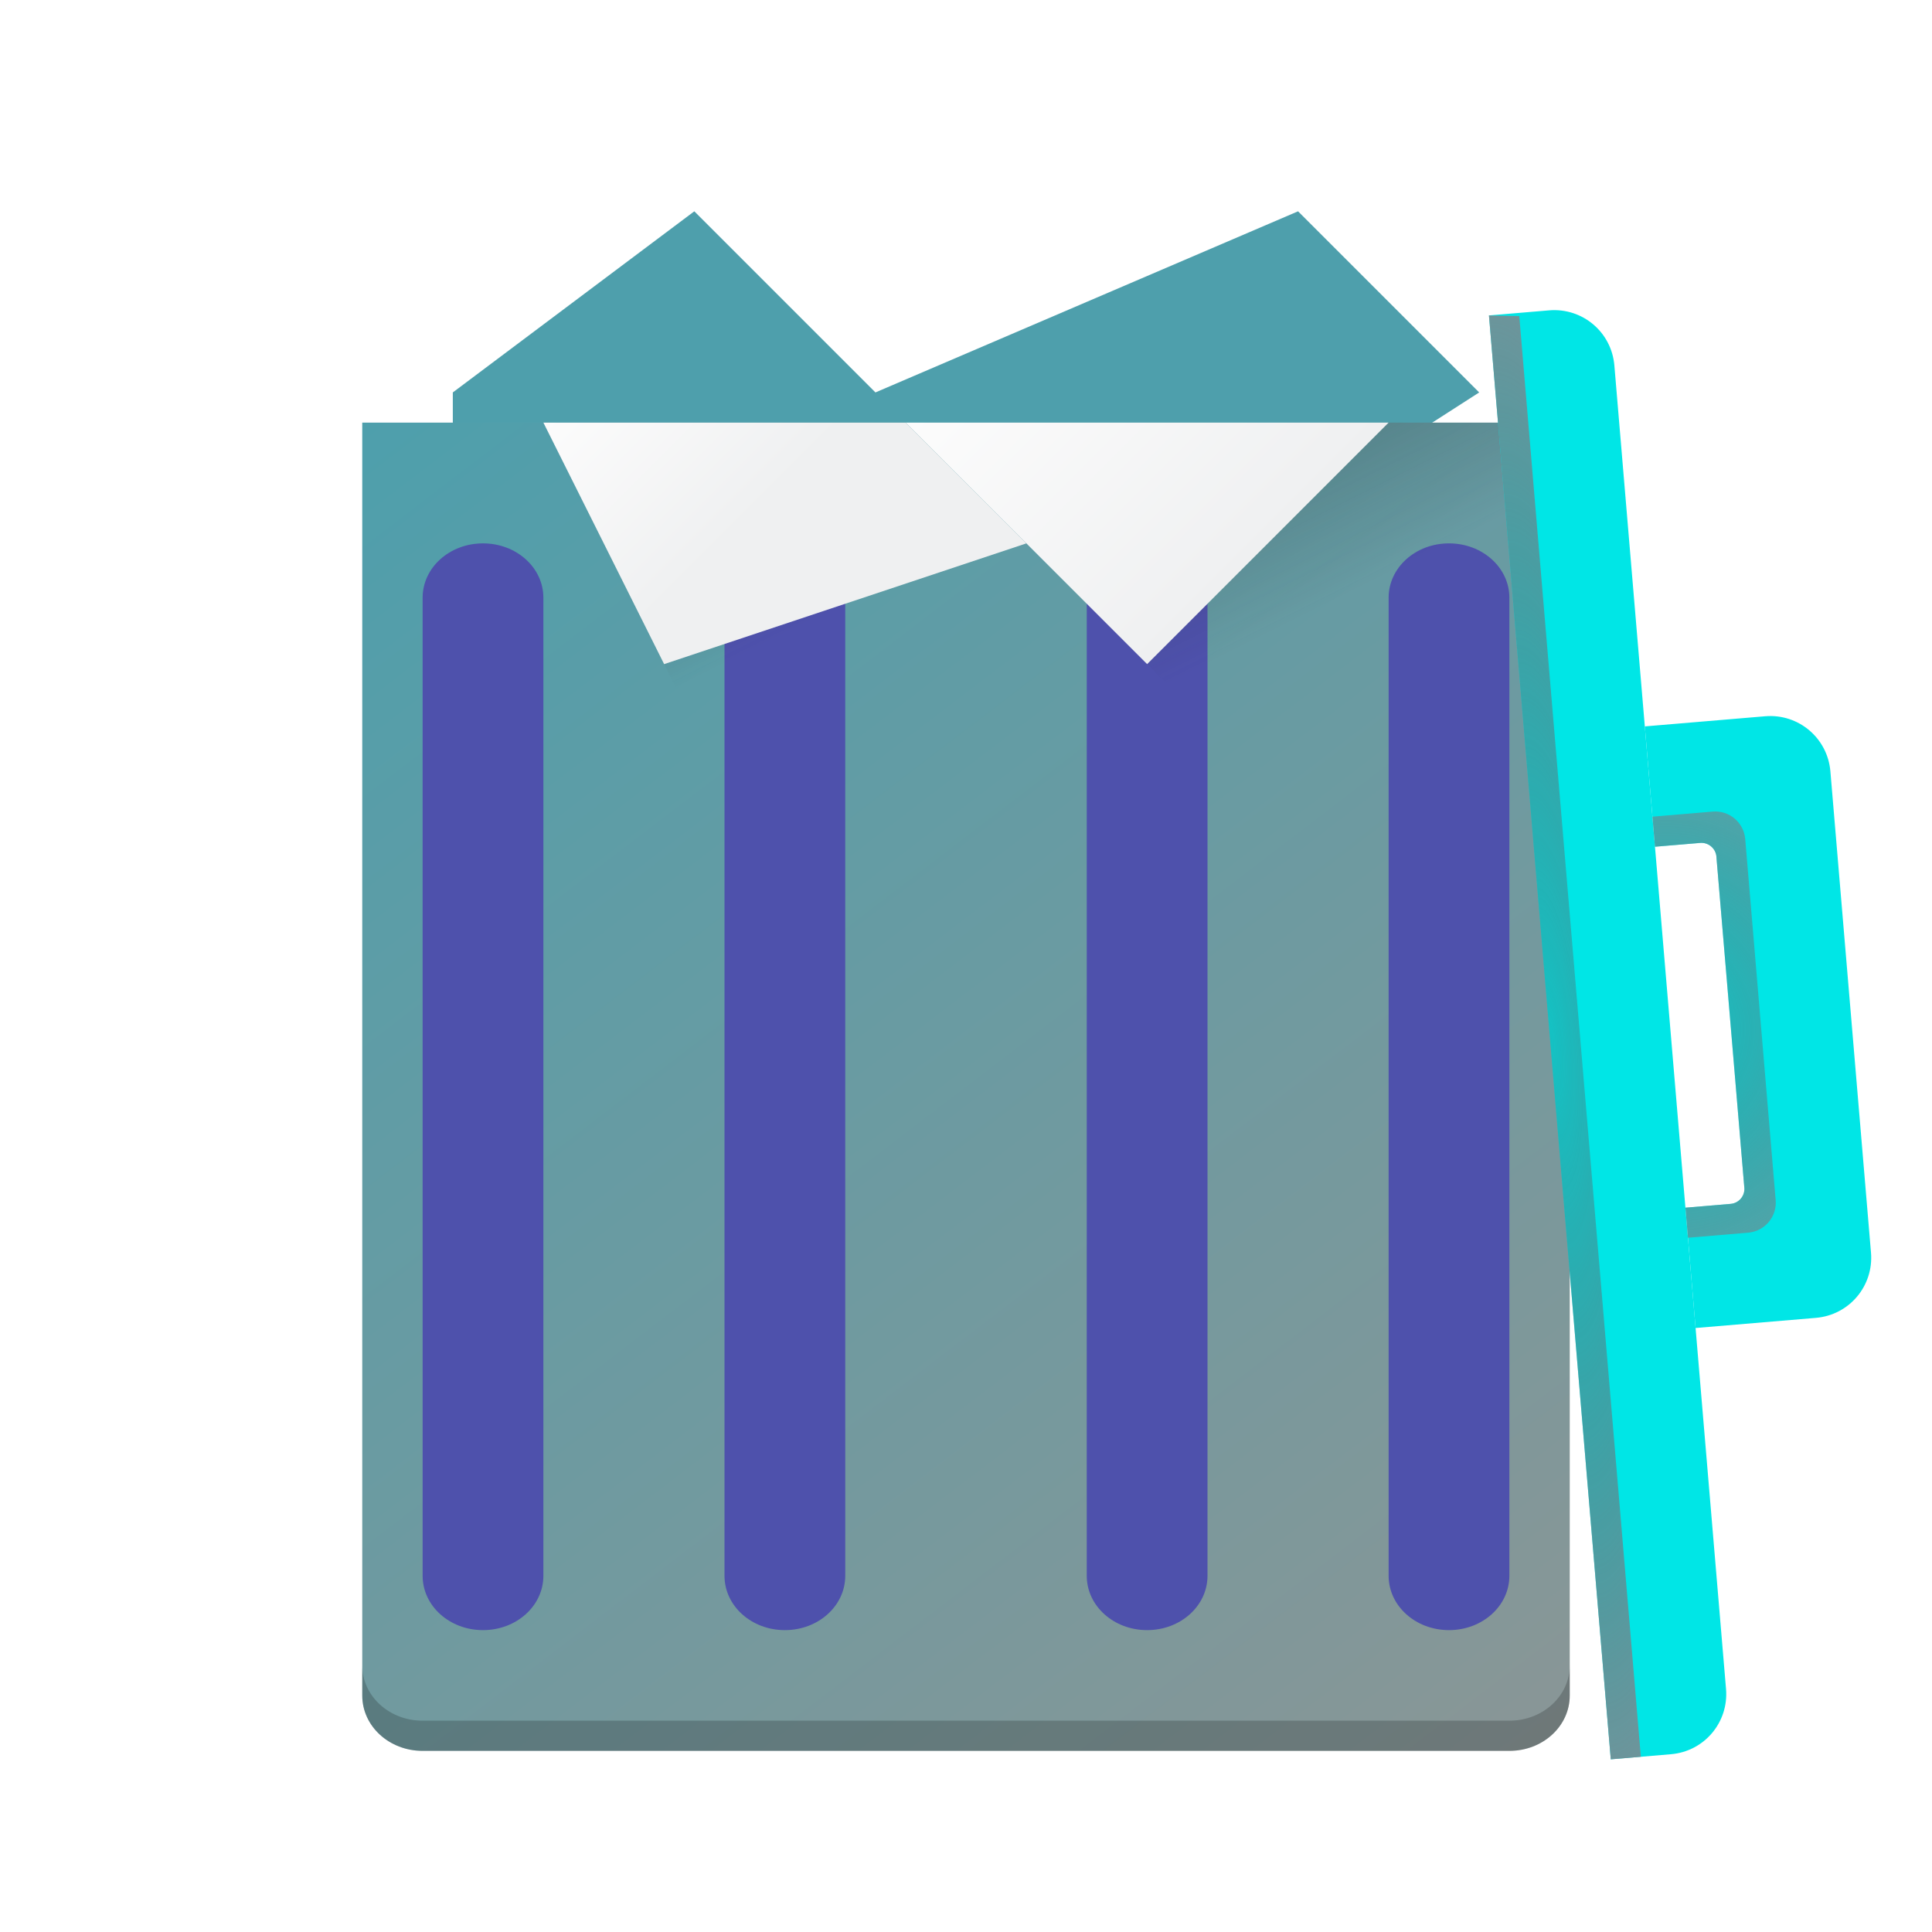
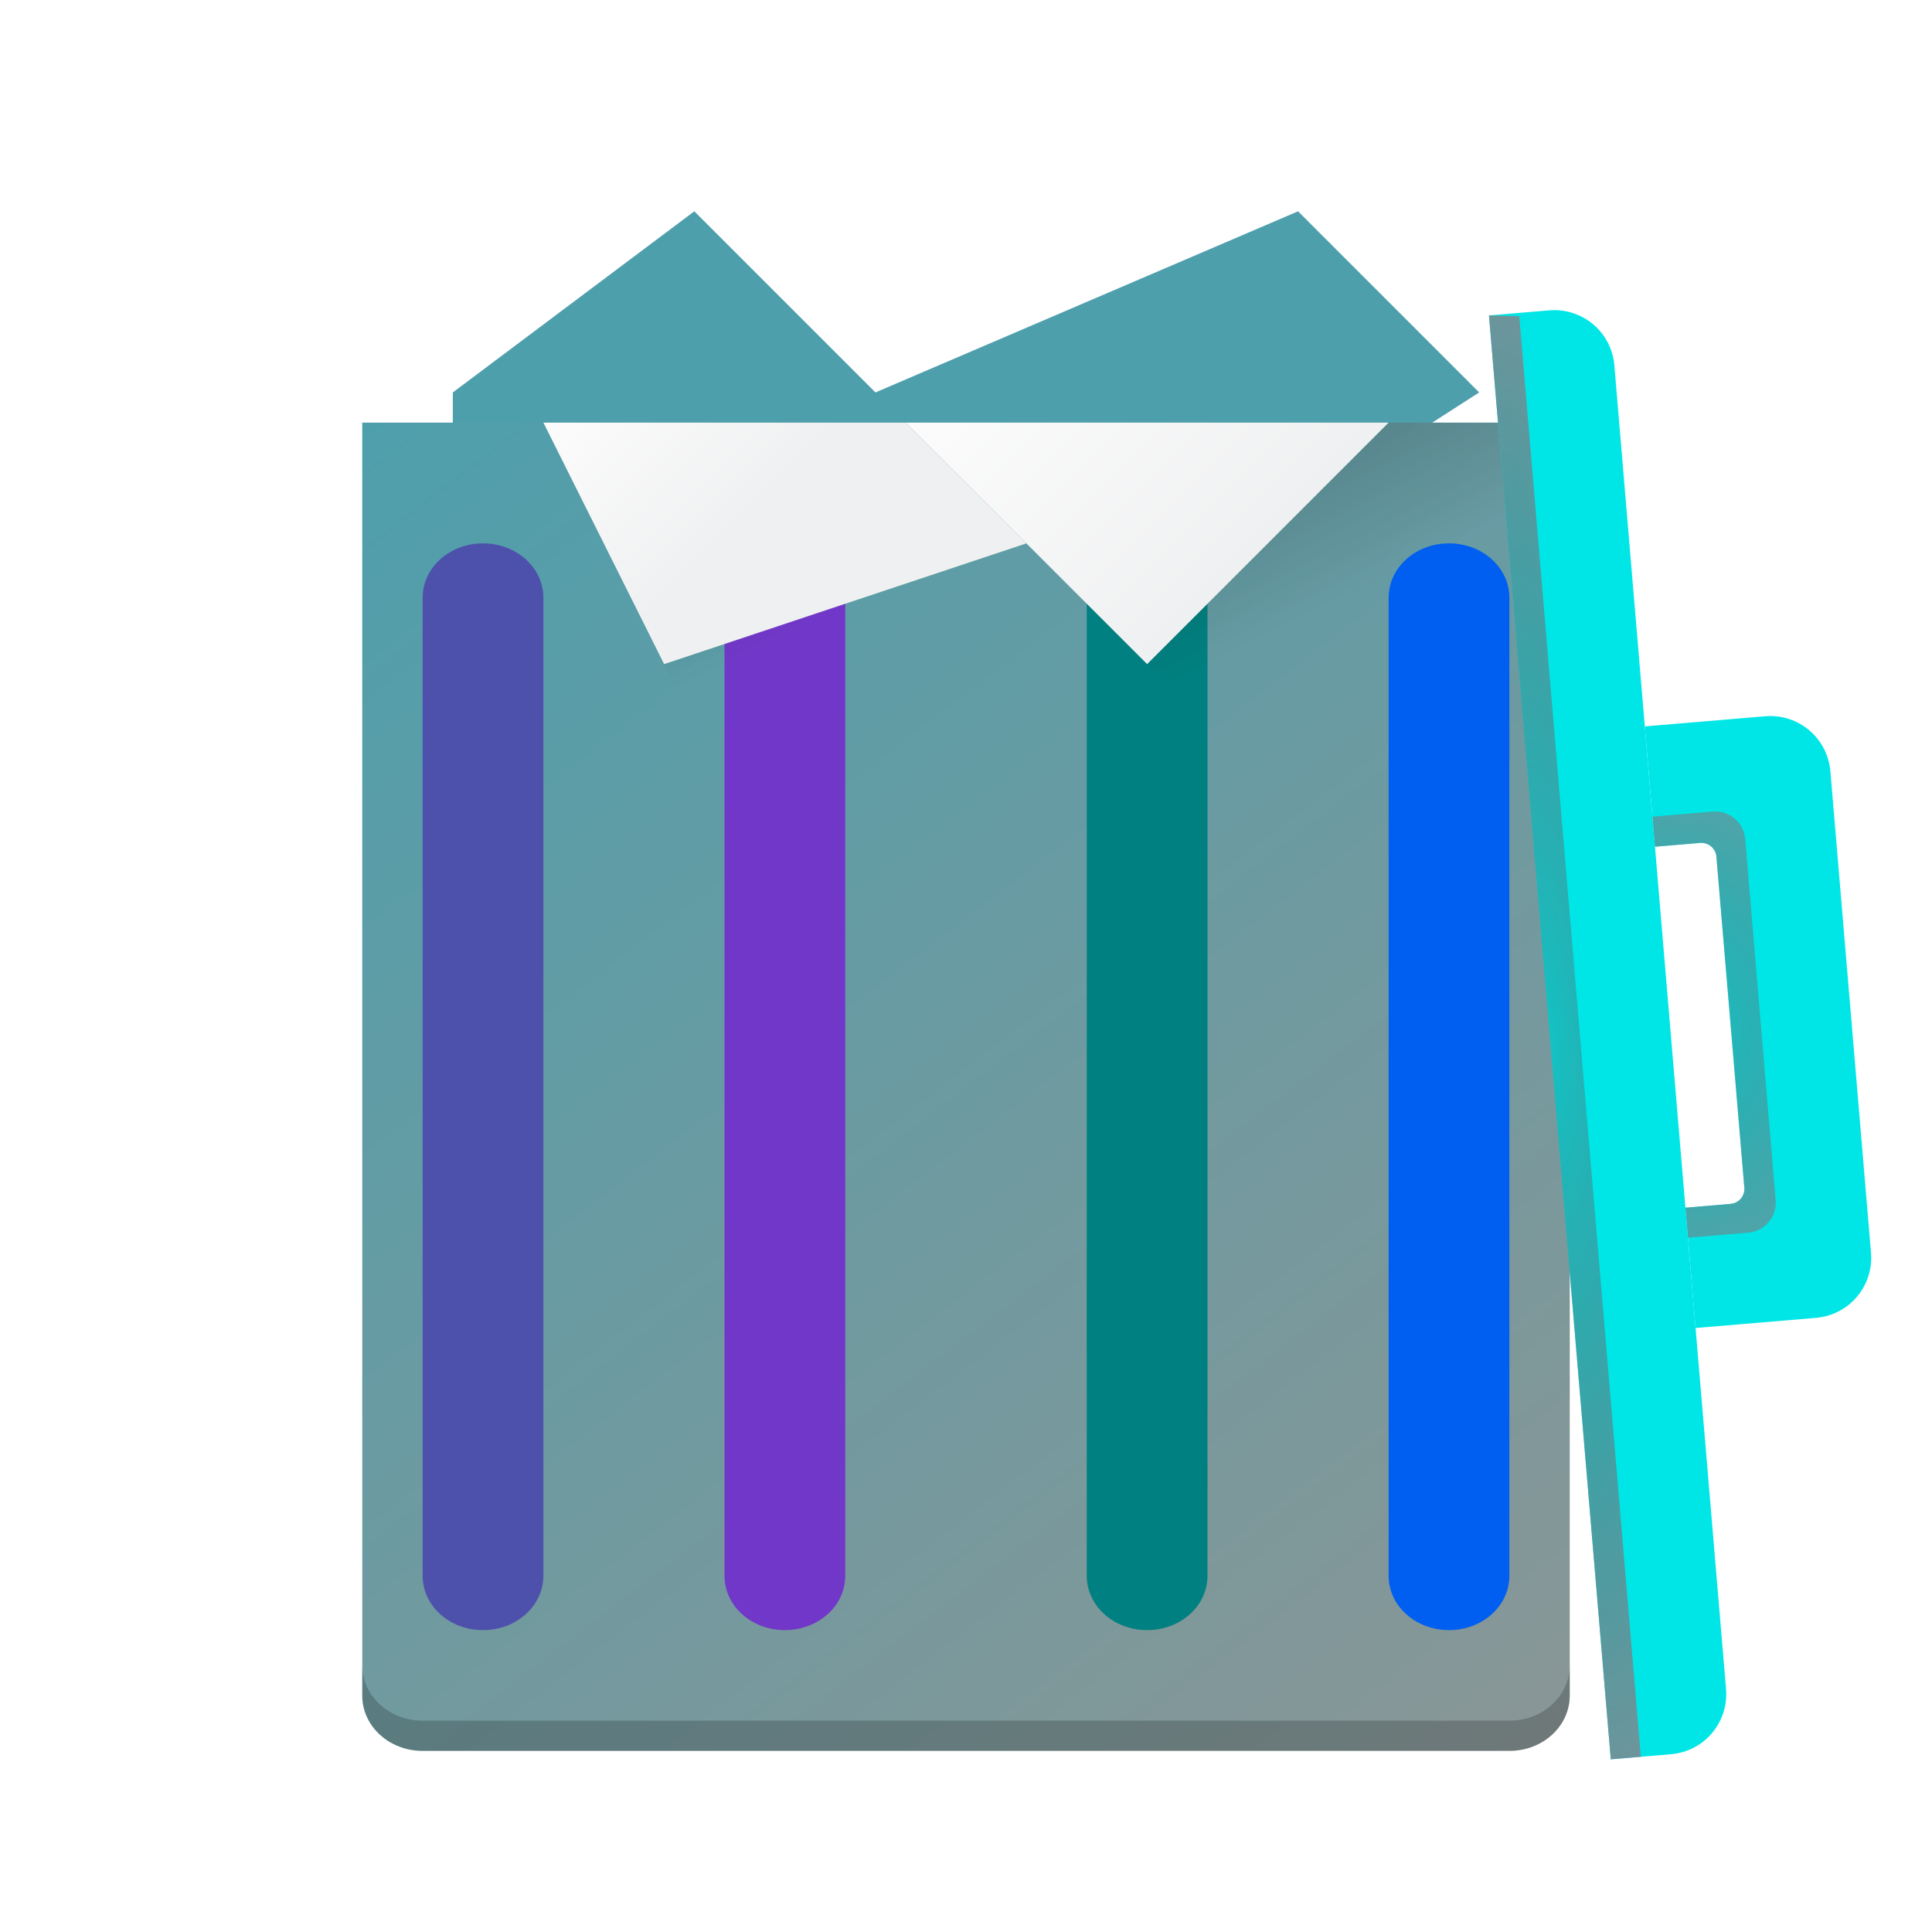
- <svg xmlns="http://www.w3.org/2000/svg" xmlns:xlink="http://www.w3.org/1999/xlink" version="1.1" viewBox="0 0 64 64" id="svg93">
+ <svg xmlns="http://www.w3.org/2000/svg" xmlns:xlink="http://www.w3.org/1999/xlink" id="svg93" viewBox="0 0 64 64" version="1.1">
  <defs id="defs36">
-     <linearGradient id="r" x1="394.571" x2="399.571" y1="517.798" y2="522.798" gradientTransform="matrix(2,0,0,2,-769.142,-1031.596)" gradientUnits="userSpaceOnUse">
-       <stop stop-color="#d4ba94" offset="0" id="stop2" />
-       <stop stop-color="#bb9d71" offset="1" id="stop4" />
+     <linearGradient gradientUnits="userSpaceOnUse" gradientTransform="matrix(2,0,0,2,-769.142,-1031.596)" y2="522.798" y1="517.798" x2="399.571" x1="394.571" id="r">
+       <stop id="stop2" offset="0" stop-color="#d4ba94" />
+       <stop id="stop4" offset="1" stop-color="#bb9d71" />
    </linearGradient>
-     <linearGradient id="s" x1="390.571" x2="410.571" y1="521.798" y2="545.798" gradientTransform="matrix(2,0,0,1.833333,-769.142,-942.6297)" gradientUnits="userSpaceOnUse">
-       <stop stop-color="#bdc3c7" offset="0" id="stop7" style="stop-color:#4e9fac;stop-opacity:1" />
-       <stop stop-color="#8a9696" offset="1" id="stop9" />
+     <linearGradient gradientUnits="userSpaceOnUse" gradientTransform="matrix(2,0,0,1.833333,-769.142,-942.6297)" y2="545.798" y1="521.798" x2="410.571" x1="390.571" id="s">
+       <stop style="stop-color:#4e9fac;stop-opacity:1" id="stop7" offset="0" stop-color="#bdc3c7" />
+       <stop id="stop9" offset="1" stop-color="#8a9696" />
    </linearGradient>
-     <linearGradient id="f" x1="395.571" x2="395.571" y1="520.798" y2="516.798" gradientTransform="matrix(.1681316 1.99292 -1.99292 .1681316 1025.888 -851.8404)" gradientUnits="userSpaceOnUse">
-       <stop stop-color="#afb0b3" offset="0" id="stop12" />
-       <stop stop-color="#bdc3c7" offset="1" id="stop14" />
+     <linearGradient gradientUnits="userSpaceOnUse" gradientTransform="matrix(.1681316 1.99292 -1.99292 .1681316 1025.888 -851.8404)" y2="516.798" y1="520.798" x2="395.571" x1="395.571" id="f">
+       <stop id="stop12" offset="0" stop-color="#afb0b3" />
+       <stop id="stop14" offset="1" stop-color="#bdc3c7" />
    </linearGradient>
-     <radialGradient id="v" cx="16" cy="8.5" r="4" gradientTransform="matrix(.2942303 3.487611 -2.989381 .2521974 76.02951 -23.91713)" gradientUnits="userSpaceOnUse">
-       <stop stop-color="#4f575f" stop-opacity=".25" offset="0" id="stop17" />
-       <stop stop-color="#9da5ab" offset="1" id="stop19" />
+     <radialGradient gradientUnits="userSpaceOnUse" gradientTransform="matrix(.2942303 3.487611 -2.989381 .2521974 76.02951 -23.91713)" r="4" cy="8.5" cx="16" id="v">
+       <stop id="stop17" offset="0" stop-opacity=".25" stop-color="#4f575f" />
+       <stop id="stop19" offset="1" stop-color="#9da5ab" />
    </radialGradient>
-     <linearGradient id="d" x1="412.571" x2="412.571" y1="522.798" y2="520.798" gradientTransform="matrix(.1681316 1.99292 -1.99292 .1681316 1025.888 -851.8404)" gradientUnits="userSpaceOnUse">
-       <stop stop-color="#9da5ab" offset="0" id="stop22" />
-       <stop stop-color="#bdc3c7" offset="1" id="stop24" />
+     <linearGradient gradientUnits="userSpaceOnUse" gradientTransform="matrix(.1681316 1.99292 -1.99292 .1681316 1025.888 -851.8404)" y2="520.798" y1="522.798" x2="412.571" x1="412.571" id="d">
+       <stop id="stop22" offset="0" stop-color="#9da5ab" />
+       <stop id="stop24" offset="1" stop-color="#bdc3c7" />
    </linearGradient>
-     <linearGradient id="h" x1="391.571" x2="394.571" y1="534.798" y2="534.798" gradientTransform="matrix(1.33334,0,0,1.8,-498.094,-926.6363)" gradientUnits="userSpaceOnUse" xlink:href="#a" />
-     <linearGradient id="j" x1="391.571" x2="394.571" y1="534.798" y2="534.798" gradientTransform="matrix(1.33334,0,0,1.8,-508.096,-926.6363)" gradientUnits="userSpaceOnUse" xlink:href="#a" />
-     <linearGradient id="k" x1="391.571" x2="394.571" y1="534.798" y2="534.798" gradientTransform="matrix(1.33334,0,0,1.8,-486.096,-926.6363)" gradientUnits="userSpaceOnUse" xlink:href="#a" />
-     <linearGradient id="q" x1="391.571" x2="394.571" y1="534.798" y2="534.798" gradientTransform="matrix(1.33334,0,0,1.8,-476.094,-926.6363)" gradientUnits="userSpaceOnUse" xlink:href="#a" />
-     <radialGradient id="t" cx="20.571" cy="8.5" r="4" gradientTransform="matrix(.6291113 7.457067 -2.989381 .2521974 63.81406 -121.1292)" gradientUnits="userSpaceOnUse">
-       <stop stop-color="#4f575f" stop-opacity=".251" offset="0" id="stop31" />
-       <stop stop-color="#8a939a" offset="1" id="stop33" />
+     <linearGradient xlink:href="#a" gradientUnits="userSpaceOnUse" gradientTransform="matrix(1.33334,0,0,1.8,-498.094,-926.6363)" y2="534.798" y1="534.798" x2="394.571" x1="391.571" id="h" />
+     <linearGradient xlink:href="#a" gradientUnits="userSpaceOnUse" gradientTransform="matrix(1.33334,0,0,1.8,-508.096,-926.6363)" y2="534.798" y1="534.798" x2="394.571" x1="391.571" id="j" />
+     <linearGradient xlink:href="#a" gradientUnits="userSpaceOnUse" gradientTransform="matrix(1.33334,0,0,1.8,-486.096,-926.6363)" y2="534.798" y1="534.798" x2="394.571" x1="391.571" id="k" />
+     <linearGradient xlink:href="#a" gradientUnits="userSpaceOnUse" gradientTransform="matrix(1.33334,0,0,1.8,-476.094,-926.6363)" y2="534.798" y1="534.798" x2="394.571" x1="391.571" id="q" />
+     <radialGradient gradientUnits="userSpaceOnUse" gradientTransform="matrix(.6291113 7.457067 -2.989381 .2521974 63.81406 -121.1292)" r="4" cy="8.5" cx="20.571" id="t">
+       <stop id="stop31" offset="0" stop-opacity=".251" stop-color="#4f575f" />
+       <stop id="stop33" offset="1" stop-color="#8a939a" />
    </radialGradient>
-     <radialGradient id="l" cx="20.571" cy="8.5" r="4" gradientTransform="matrix(0.6291493,7.457064,-1.49469,0.1261064,51.10852,-120.0573)" gradientUnits="userSpaceOnUse">
-       <stop stop-color="#4f575f" stop-opacity=".251" offset="0" id="stop2-3" />
-       <stop stop-color="#8a939a" offset="1" id="stop4-6" />
+     <radialGradient gradientUnits="userSpaceOnUse" gradientTransform="matrix(0.6291493,7.457064,-1.49469,0.1261064,51.10852,-120.0573)" r="4" cy="8.5" cx="20.571" id="l">
+       <stop id="stop2-3" offset="0" stop-opacity=".251" stop-color="#4f575f" />
+       <stop id="stop4-6" offset="1" stop-color="#8a939a" />
    </radialGradient>
-     <radialGradient id="b-7" cx="16" cy="8.5" r="4" gradientTransform="matrix(0.2942481,3.487609,-2.989379,0.2522126,76.02933,-23.91725)" gradientUnits="userSpaceOnUse">
-       <stop stop-color="#4f575f" stop-opacity=".25" offset="0" id="stop21" />
-       <stop stop-color="#9da5ab" offset="1" id="stop23" />
+     <radialGradient gradientUnits="userSpaceOnUse" gradientTransform="matrix(0.2942481,3.487609,-2.989379,0.2522126,76.02933,-23.91725)" r="4" cy="8.5" cx="16" id="b-7">
+       <stop id="stop21" offset="0" stop-opacity=".25" stop-color="#4f575f" />
+       <stop id="stop23" offset="1" stop-color="#9da5ab" />
    </radialGradient>
-     <linearGradient id="e-5" x1="395.571" x2="395.571" y1="520.798" y2="516.798" gradientTransform="matrix(0.1681418,1.99292,-1.99292,0.1681418,1025.883,-851.8454)" gradientUnits="userSpaceOnUse">
-       <stop stop-color="#afb0b3" offset="0" id="stop31-3" />
-       <stop stop-color="#bdc3c7" offset="1" id="stop33-5" />
+     <linearGradient gradientUnits="userSpaceOnUse" gradientTransform="matrix(0.1681418,1.99292,-1.99292,0.1681418,1025.883,-851.8454)" y2="516.798" y1="520.798" x2="395.571" x1="395.571" id="e-5">
+       <stop id="stop31-3" offset="0" stop-color="#afb0b3" />
+       <stop id="stop33-5" offset="1" stop-color="#bdc3c7" />
    </linearGradient>
-     <linearGradient id="c-6" x1="412.571" x2="412.571" y1="522.798" y2="520.798" gradientTransform="matrix(0.1681418,1.99292,-1.99292,0.1681418,1025.883,-851.8454)" gradientUnits="userSpaceOnUse">
-       <stop stop-color="#9da5ab" offset="0" id="stop26" />
-       <stop stop-color="#bdc3c7" offset="1" id="stop28" />
+     <linearGradient gradientUnits="userSpaceOnUse" gradientTransform="matrix(0.1681418,1.99292,-1.99292,0.1681418,1025.883,-851.8454)" y2="520.798" y1="522.798" x2="412.571" x1="412.571" id="c-6">
+       <stop id="stop26" offset="0" stop-color="#9da5ab" />
+       <stop id="stop28" offset="1" stop-color="#bdc3c7" />
    </linearGradient>
  </defs>
-   <linearGradient id="u" x1="393.571" x2="396.071" y1="521.798" y2="524.298" gradientTransform="matrix(2,0,0,2,-769.142,-1029.596)" gradientUnits="userSpaceOnUse" xlink:href="#b" />
+   <linearGradient xlink:href="#b" gradientUnits="userSpaceOnUse" gradientTransform="matrix(2,0,0,2,-769.142,-1029.596)" y2="524.298" y1="521.798" x2="396.071" x1="393.571" id="u" />
  <linearGradient id="b">
-     <stop stop-color="#fcfcfc" offset="0" id="stop39" />
-     <stop stop-color="#eff0f1" offset="1" id="stop41" />
+     <stop id="stop39" offset="0" stop-color="#fcfcfc" />
+     <stop id="stop41" offset="1" stop-color="#eff0f1" />
  </linearGradient>
-   <linearGradient id="e" x1="399.571" x2="400.571" y1="521.798" y2="523.798" gradientTransform="matrix(2,0,0,2,-769.142,-1029.596)" gradientUnits="userSpaceOnUse" xlink:href="#c" />
+   <linearGradient xlink:href="#c" gradientUnits="userSpaceOnUse" gradientTransform="matrix(2,0,0,2,-769.142,-1029.596)" y2="523.798" y1="521.798" x2="400.571" x1="399.571" id="e" />
  <linearGradient id="c">
-     <stop stop-color="#292c2f" offset="0" id="stop45" />
-     <stop stop-color="#292c2f" stop-opacity="0" offset="1" id="stop47" />
+     <stop id="stop45" offset="0" stop-color="#292c2f" />
+     <stop id="stop47" offset="1" stop-opacity="0" stop-color="#292c2f" />
  </linearGradient>
-   <linearGradient id="g" x1="409.571" x2="405.571" y1="521.798" y2="525.798" gradientTransform="matrix(-2,0,0,2,849.144,-1029.596)" gradientUnits="userSpaceOnUse" xlink:href="#b" />
-   <linearGradient id="i" x1="407.571" x2="408.571" y1="521.798" y2="523.798" gradientTransform="matrix(2,0,0,2,-769.142,-1029.596)" gradientUnits="userSpaceOnUse" xlink:href="#c" />
+   <linearGradient xlink:href="#b" gradientUnits="userSpaceOnUse" gradientTransform="matrix(-2,0,0,2,849.144,-1029.596)" y2="525.798" y1="521.798" x2="405.571" x1="409.571" id="g" />
+   <linearGradient xlink:href="#c" gradientUnits="userSpaceOnUse" gradientTransform="matrix(2,0,0,2,-769.142,-1029.596)" y2="523.798" y1="521.798" x2="408.571" x1="407.571" id="i" />
  <linearGradient id="a">
-     <stop stop-color="#4f575f" stop-opacity=".4" offset="0" id="stop52" />
-     <stop stop-color="#4f575f" stop-opacity=".6" offset=".5" id="stop54" />
-     <stop stop-color="#4f575f" stop-opacity=".4" offset="1" id="stop56" />
+     <stop id="stop52" offset="0" stop-opacity=".4" stop-color="#4f575f" />
+     <stop id="stop54" offset=".5" stop-opacity=".6" stop-color="#4f575f" />
+     <stop id="stop56" offset="1" stop-opacity=".4" stop-color="#4f575f" />
  </linearGradient>
-   <path d="m 43,7 -14,6 -6,-6 -8,6 v 2 l 6,16 28,-18 z" id="path59" style="fill:#4e9fac;fill-opacity:1;stroke-width:2" />
-   <path d="M 12,14 V 56.167 C 12,57.182 12.892,58 14,58 h 36 c 1.108,0 2,-0.818 2,-1.833 V 14 Z" id="path61" style="fill:url(#s);stroke-width:1.915" />
-   <path style="fill:#4e51ac;stroke-width:1.897;fill-opacity:1" id="path63" d="m 26,18 c 1.108,0 2,0.803 2,1.8 v 32.4 c 0,0.997 -0.892,1.8 -2,1.8 -1.108,0 -2,-0.803 -2,-1.8 V 19.8 c 0,-0.997 0.892,-1.8 2,-1.8 z" />
-   <path style="fill:#4e51ac;stroke-width:1.897;fill-opacity:1" id="path65" d="m 16,18 c 1.108,0 2,0.803 2,1.8 v 32.4 c 0,0.997 -0.892,1.8 -2,1.8 -1.108,0 -2,-0.803 -2,-1.8 V 19.8 c 0,-0.997 0.892,-1.8 2,-1.8 z" />
-   <path style="fill:#4e51ac;stroke-width:1.897;fill-opacity:1" id="path67" d="m 38,18 c 1.108,0 2,0.803 2,1.8 v 32.4 c 0,0.997 -0.892,1.8 -2,1.8 -1.108,0 -2,-0.803 -2,-1.8 V 19.8 c 0,-0.997 0.892,-1.8 2,-1.8 z" />
-   <path style="fill:#4e51ac;stroke-width:1.897;fill-opacity:1" id="path69" d="m 48,18 c 1.108,0 2,0.803 2,1.8 v 32.4 c 0,0.997 -0.892,1.8 -2,1.8 -1.108,0 -2,-0.803 -2,-1.8 V 19.8 c 0,-0.997 0.892,-1.8 2,-1.8 z" />
-   <path style="opacity:0.2;fill:url(#e);stroke-width:2" id="path73" d="M 26,30 38,22 30,14 H 18 Z" />
-   <path style="fill:url(#u);stroke-width:2" id="path75" d="m 18,14 4,8 12,-4 -4,-4 z" />
-   <path style="fill:url(#g);stroke-width:2" id="path77" d="m 46,14 -8,8 -8,-8 z" />
-   <path style="opacity:0.2;fill:url(#i);stroke-width:2" id="path79" d="M 38,22 52,36 V 14 h -6 z" />
-   <path d="m12 55.166v1c0 1.016 0.892 1.834 2 1.834h36c1.108 0 2-0.818 2-1.834v-1c0 1.016-0.892 1.834-2 1.834h-36c-1.108 0-2-0.818-2-1.834z" opacity=".2" stroke-width="1.915" id="path91" />
-   <path style="fill:#00e6e6;fill-opacity:1" d="m 53.478,12.106 c -0.093,-1.104 -1.057,-1.918 -2.161,-1.825 l -1.993,0.168 4.035,47.83 1.993,-0.168 c 1.104,-0.093 1.918,-1.057 1.825,-2.161 z" id="path51" />
-   <path d="m 60.634,25.552 c -0.093,-1.104 -1.057,-1.918 -2.161,-1.825 l -3.986,0.336 0.336,3.986 1.495,-0.126 c 0.262,-0.023 0.497,0.162 0.537,0.422 l 0.931,11.031 c 0.003,0.263 -0.197,0.483 -0.459,0.504 l -1.495,0.126 0.336,3.986 3.986,-0.336 c 1.104,-0.093 1.918,-1.057 1.825,-2.161 z" id="path47" style="fill:#00e6e6;fill-opacity:1" />
-   <path d="m 57.813,27.797 c -0.047,-0.552 -0.528,-0.959 -1.081,-0.912 l -1.993,0.168 0.084,0.996 1.495,-0.126 c 0.262,-0.023 0.497,0.162 0.537,0.422 l 0.931,11.031 c 0.003,0.263 -0.197,0.483 -0.459,0.504 l -1.495,0.126 0.084,0.996 1.993,-0.168 c 0.552,-0.047 0.959,-0.528 0.912,-1.081 z" id="path49" style="fill:url(#b-7)" />
-   <path d="m 49.324,10.45 4.035,47.83 0.996,-0.084 -4.027,-47.725 z" id="path67-2" style="fill:url(#l);stroke-width:1.413" />
+   <path style="fill:#4e9fac;fill-opacity:1;stroke-width:2" id="path59" d="m 43,7 -14,6 -6,-6 -8,6 v 2 l 6,16 28,-18 z" />
+   <path style="fill:url(#s);stroke-width:1.915" id="path61" d="M 12,14 V 56.167 C 12,57.182 12.892,58 14,58 h 36 c 1.108,0 2,-0.818 2,-1.833 V 14 Z" />
+   <path d="m 26,18 c 1.108,0 2,0.803 2,1.8 v 32.4 c 0,0.997 -0.892,1.8 -2,1.8 -1.108,0 -2,-0.803 -2,-1.8 V 19.8 c 0,-0.997 0.892,-1.8 2,-1.8 z" id="path63" style="fill:#7137c8;stroke-width:1.897;fill-opacity:1" />
+   <path d="m 16,18 c 1.108,0 2,0.803 2,1.8 v 32.4 c 0,0.997 -0.892,1.8 -2,1.8 -1.108,0 -2,-0.803 -2,-1.8 V 19.8 c 0,-0.997 0.892,-1.8 2,-1.8 z" id="path65" style="fill:#4e51ac;stroke-width:1.897;fill-opacity:1" />
+   <path d="m 38,18 c 1.108,0 2,0.803 2,1.8 v 32.4 c 0,0.997 -0.892,1.8 -2,1.8 -1.108,0 -2,-0.803 -2,-1.8 V 19.8 c 0,-0.997 0.892,-1.8 2,-1.8 z" id="path67" style="fill:#008080;stroke-width:1.897;fill-opacity:1" />
+   <path d="m 48,18 c 1.108,0 2,0.803 2,1.8 v 32.4 c 0,0.997 -0.892,1.8 -2,1.8 -1.108,0 -2,-0.803 -2,-1.8 V 19.8 c 0,-0.997 0.892,-1.8 2,-1.8 z" id="path69" style="fill:#005ff0;stroke-width:1.897;fill-opacity:1" />
+   <path d="M 26,30 38,22 30,14 H 18 Z" id="path73" style="opacity:0.2;fill:url(#e);stroke-width:2" />
+   <path d="m 18,14 4,8 12,-4 -4,-4 z" id="path75" style="fill:url(#u);stroke-width:2" />
+   <path d="m 46,14 -8,8 -8,-8 z" id="path77" style="fill:url(#g);stroke-width:2" />
+   <path d="M 38,22 52,36 V 14 h -6 z" id="path79" style="opacity:0.2;fill:url(#i);stroke-width:2" />
+   <path id="path91" stroke-width="1.915" opacity=".2" d="m12 55.166v1c0 1.016 0.892 1.834 2 1.834h36c1.108 0 2-0.818 2-1.834v-1c0 1.016-0.892 1.834-2 1.834h-36c-1.108 0-2-0.818-2-1.834z" />
+   <path id="path51" d="m 53.478,12.106 c -0.093,-1.104 -1.057,-1.918 -2.161,-1.825 l -1.993,0.168 4.035,47.83 1.993,-0.168 c 1.104,-0.093 1.918,-1.057 1.825,-2.161 z" style="fill:#00e6e6;fill-opacity:1" />
+   <path style="fill:#00e6e6;fill-opacity:1" id="path47" d="m 60.634,25.552 c -0.093,-1.104 -1.057,-1.918 -2.161,-1.825 l -3.986,0.336 0.336,3.986 1.495,-0.126 c 0.262,-0.023 0.497,0.162 0.537,0.422 l 0.931,11.031 c 0.003,0.263 -0.197,0.483 -0.459,0.504 l -1.495,0.126 0.336,3.986 3.986,-0.336 c 1.104,-0.093 1.918,-1.057 1.825,-2.161 z" />
+   <path style="fill:url(#b-7)" id="path49" d="m 57.813,27.797 c -0.047,-0.552 -0.528,-0.959 -1.081,-0.912 l -1.993,0.168 0.084,0.996 1.495,-0.126 c 0.262,-0.023 0.497,0.162 0.537,0.422 l 0.931,11.031 c 0.003,0.263 -0.197,0.483 -0.459,0.504 l -1.495,0.126 0.084,0.996 1.993,-0.168 c 0.552,-0.047 0.959,-0.528 0.912,-1.081 z" />
+   <path style="fill:url(#l);stroke-width:1.413" id="path67-2" d="m 49.324,10.45 4.035,47.83 0.996,-0.084 -4.027,-47.725 z" />
</svg>
